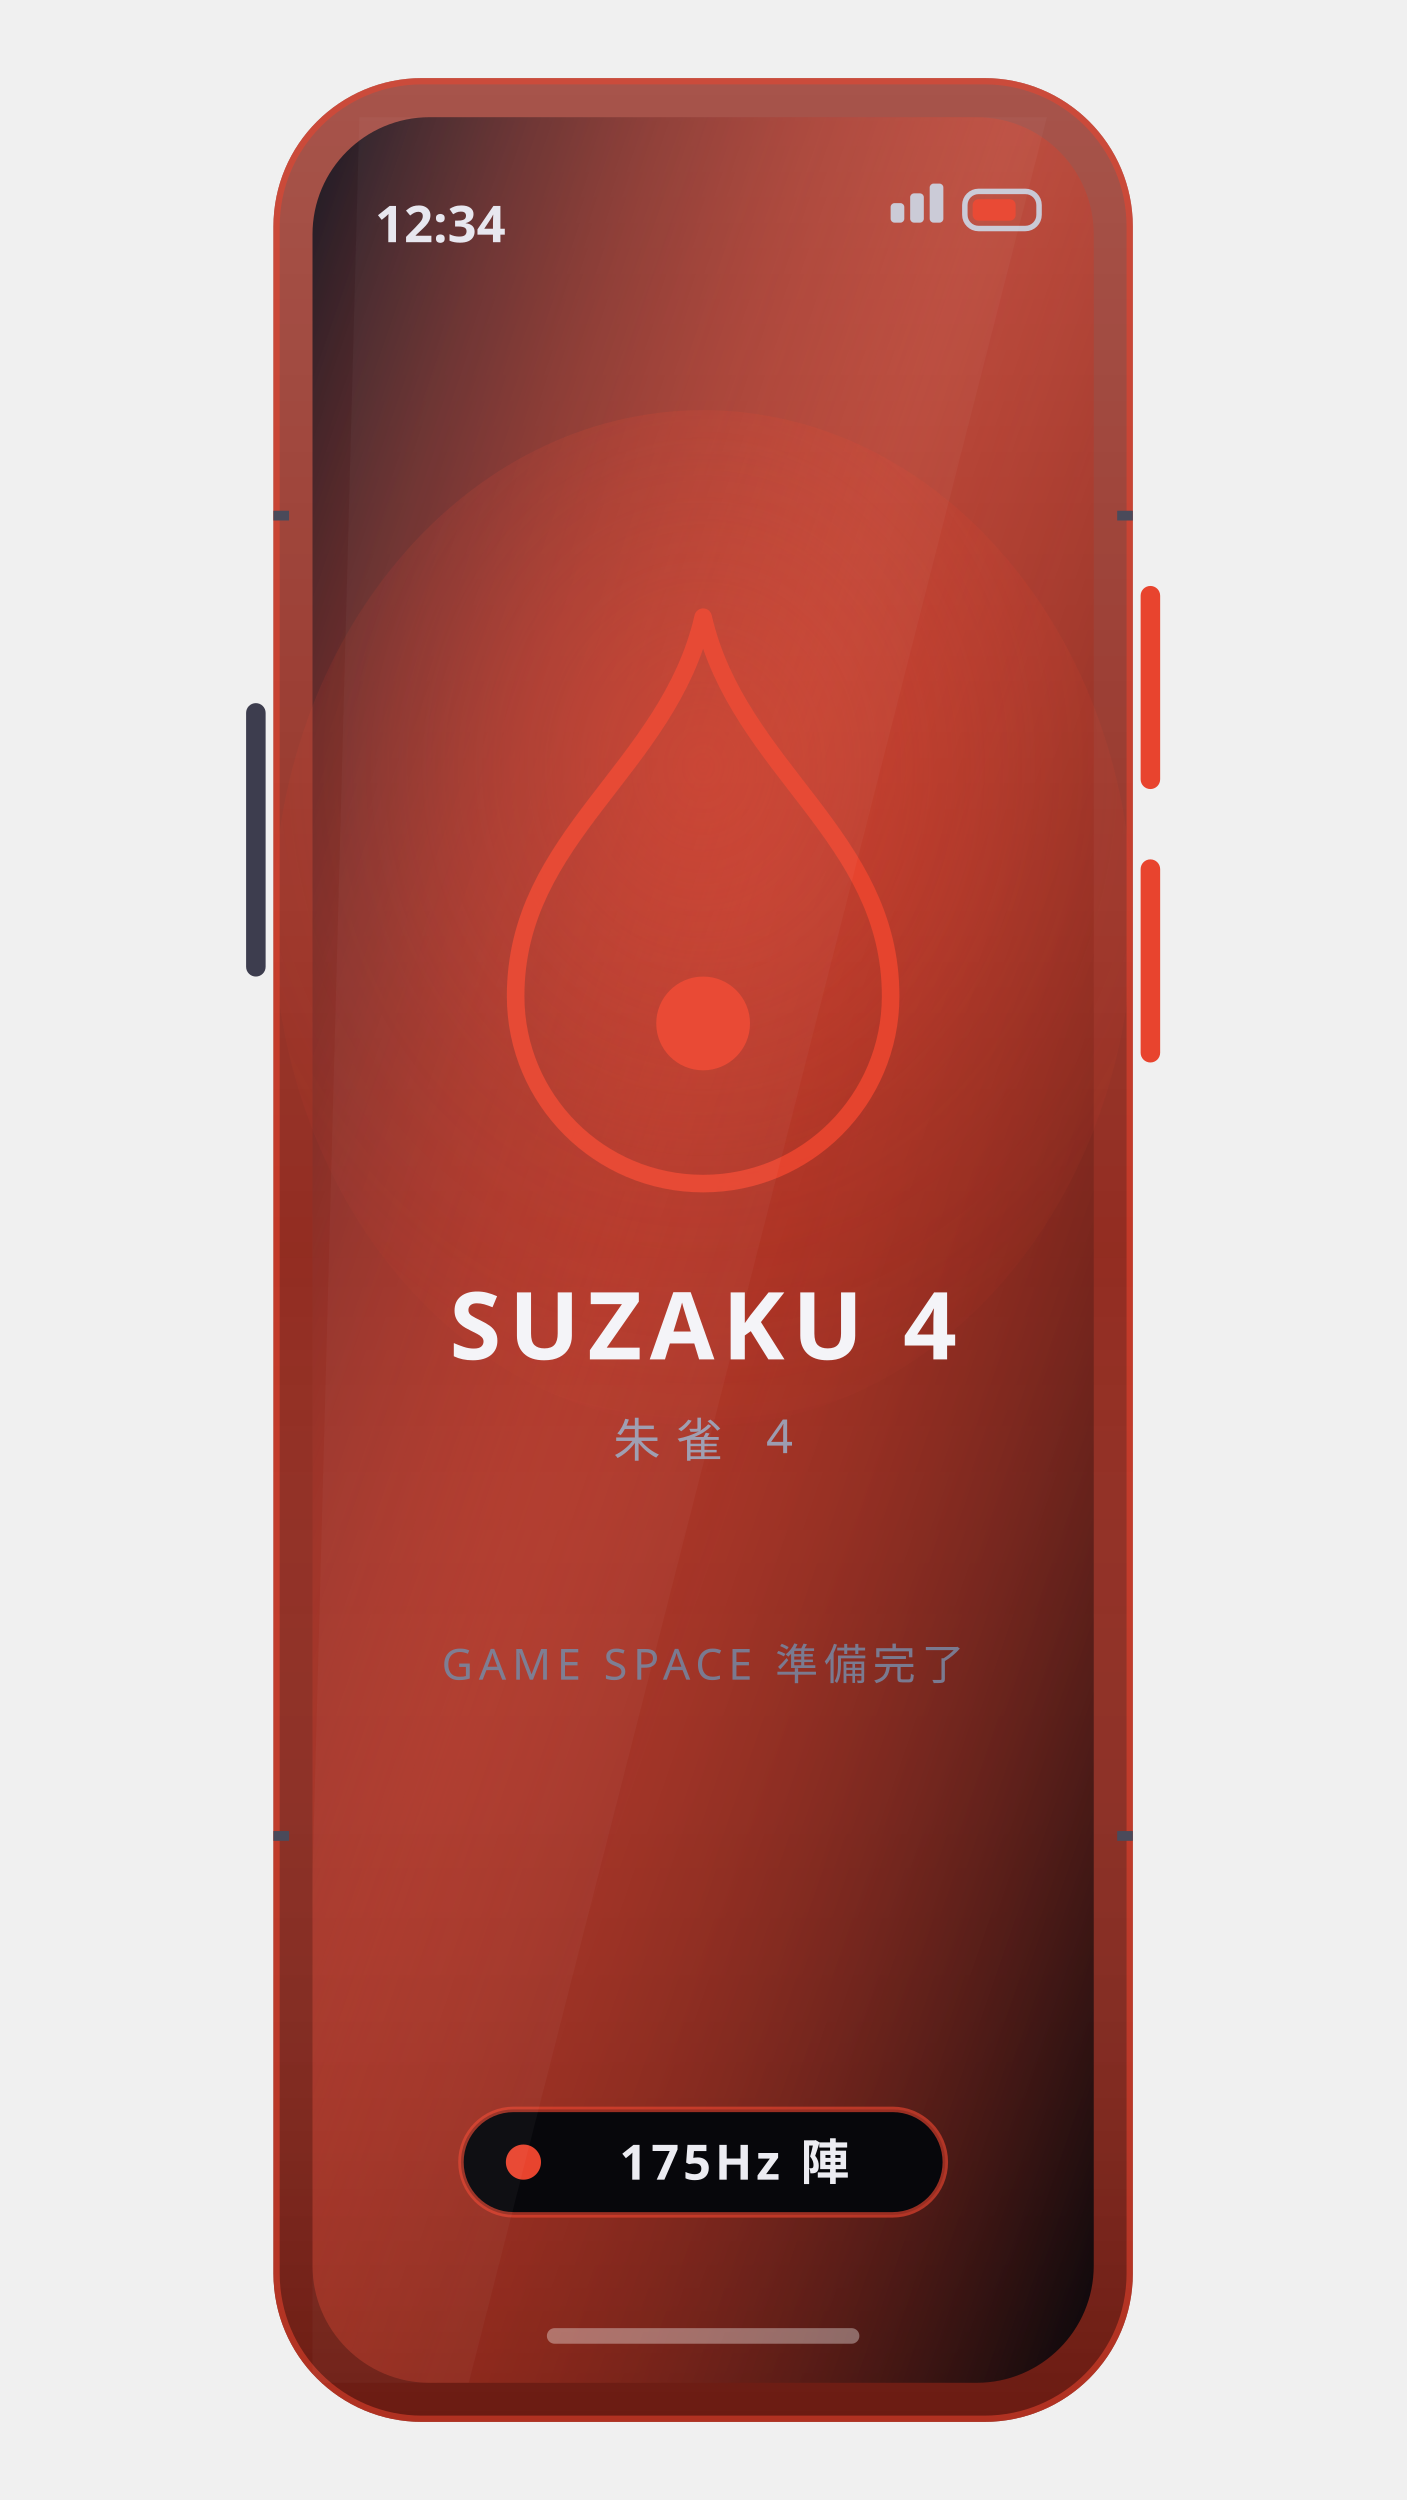
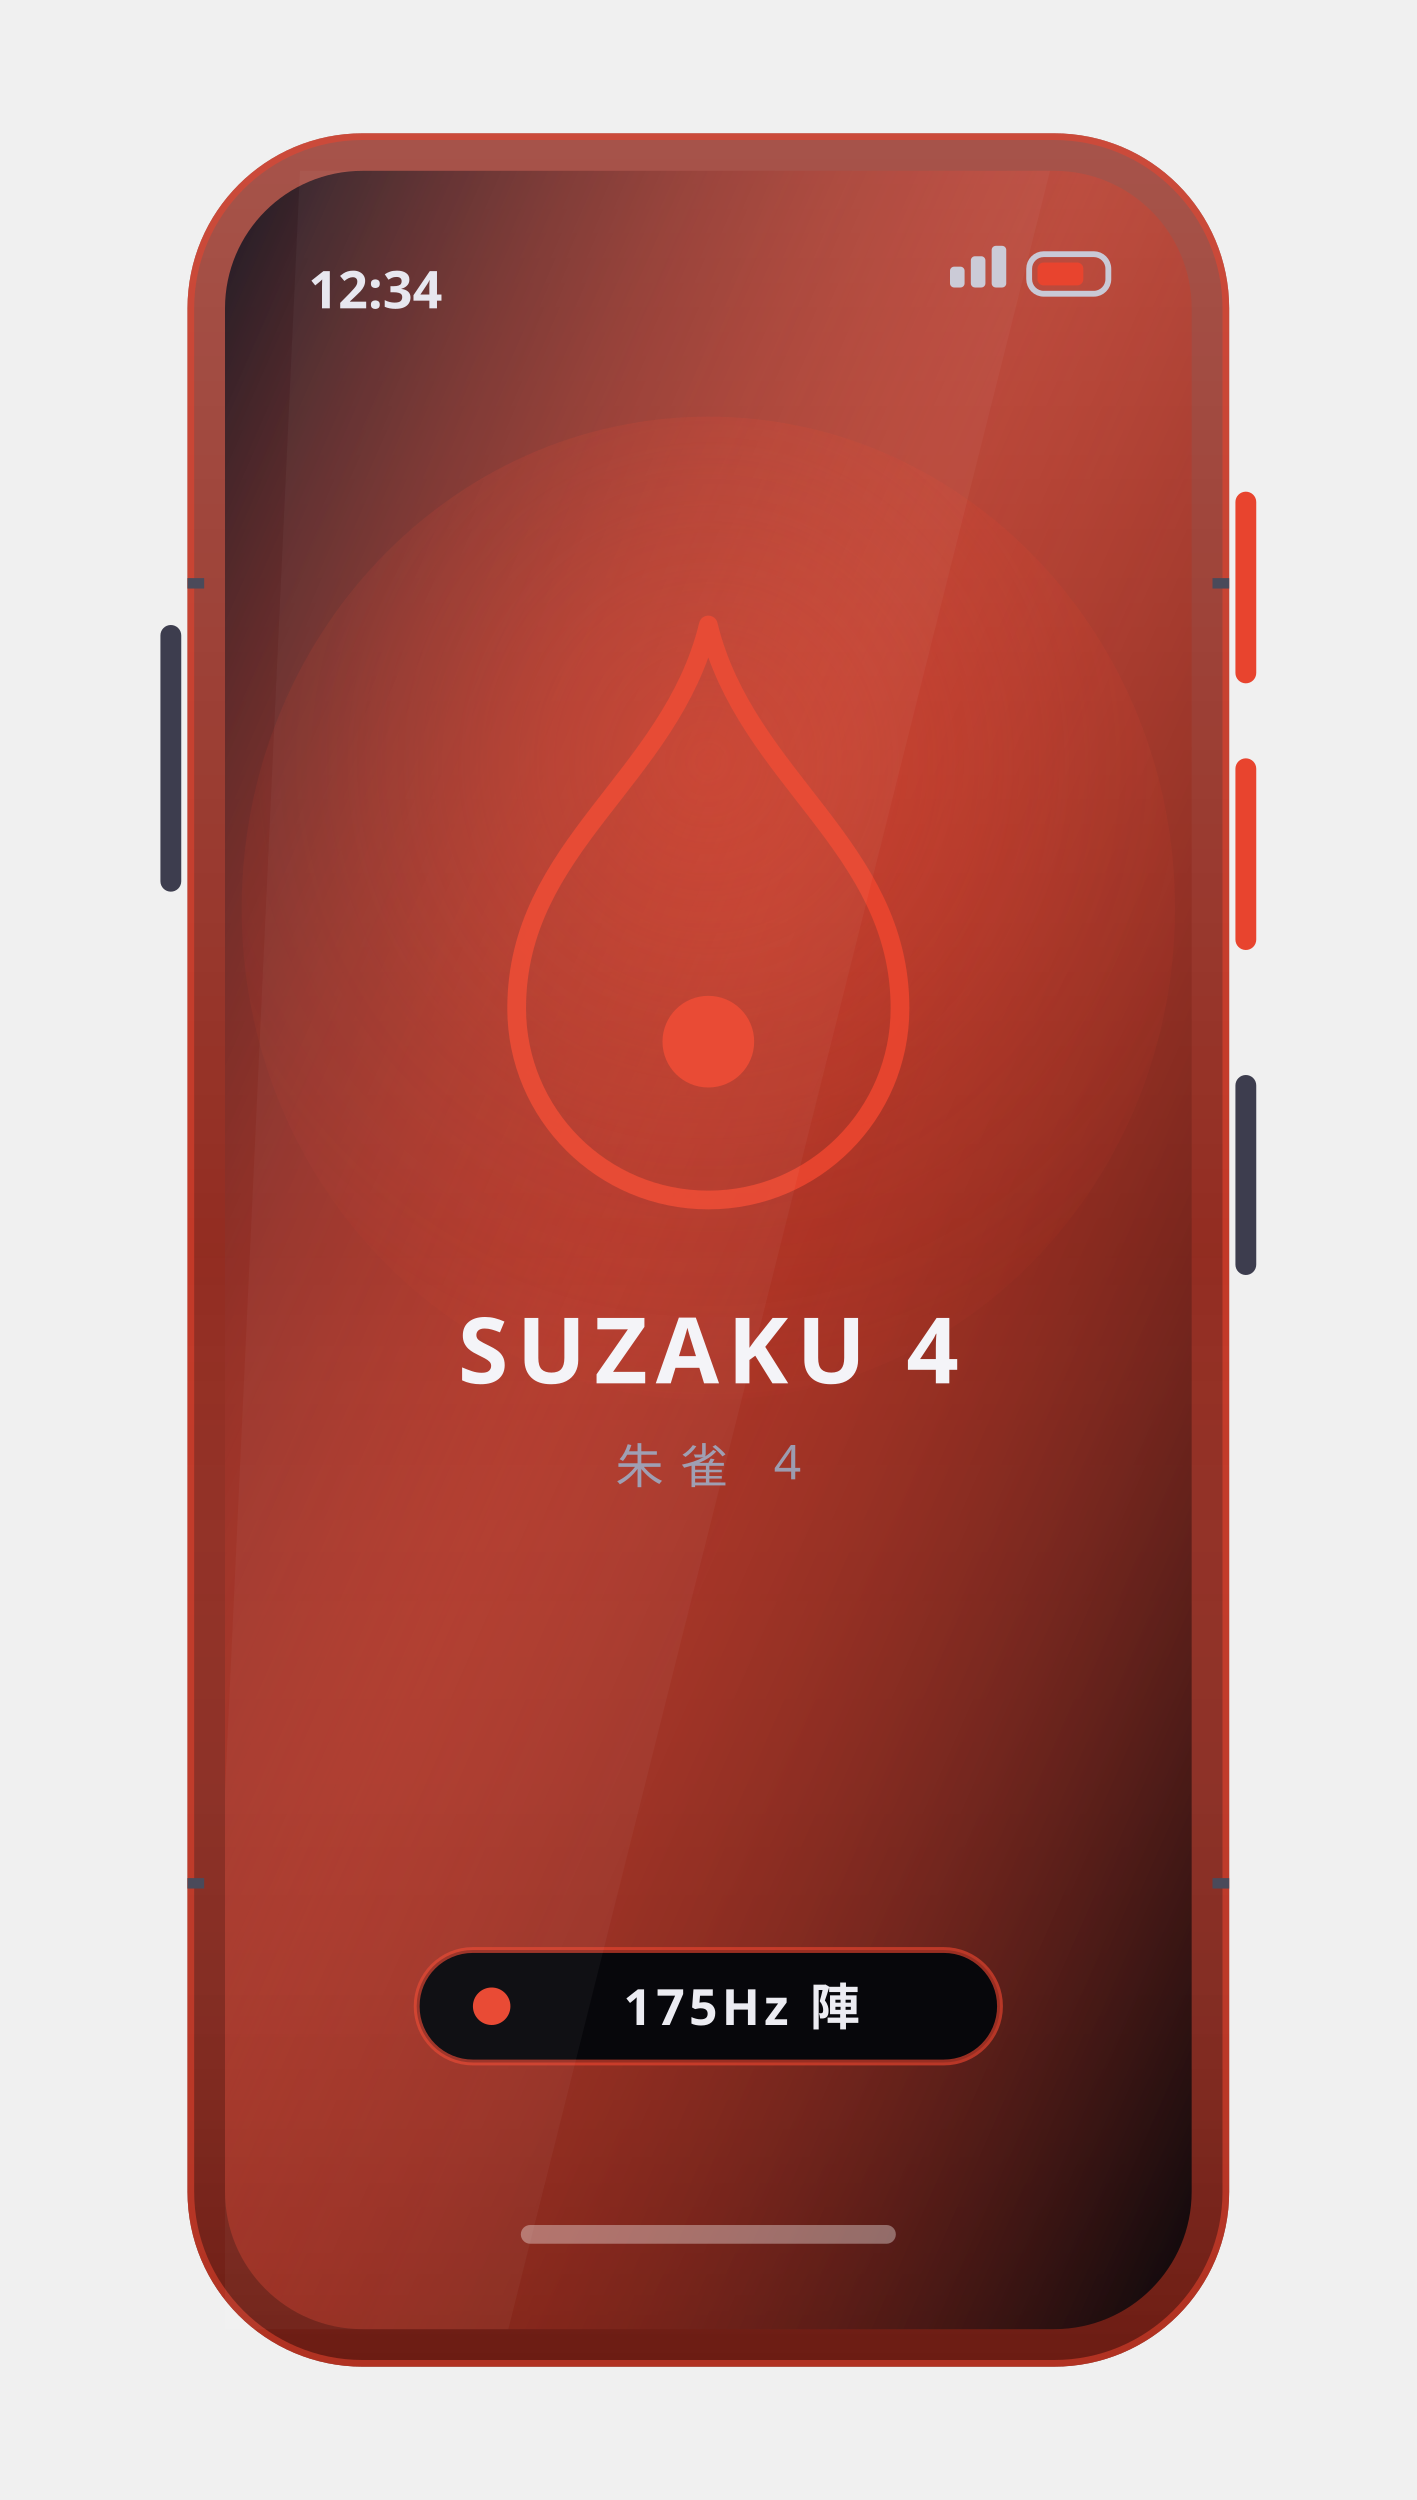
- <svg xmlns="http://www.w3.org/2000/svg" viewBox="0 0 360 640" role="img" aria-label="SUZAKU 4">
+ <svg xmlns="http://www.w3.org/2000/svg" viewBox="0 0 340 600" role="img" aria-label="SUZAKU 4">
  <defs>
    <linearGradient id="scrsuzaku41" x1="0" y1="0" x2="1" y2="1">
      <stop offset="0" stop-color="#1b1b26" />
      <stop offset="0.45" stop-color="#e8442e" stop-opacity="0.34" />
      <stop offset="1" stop-color="#07070b" />
    </linearGradient>
    <radialGradient id="flaresuzaku41" cx="0.5" cy="0.35" r="0.75">
      <stop offset="0" stop-color="#e8442e" stop-opacity="0.42" />
      <stop offset="0.55" stop-color="#e8442e" stop-opacity="0.12" />
      <stop offset="1" stop-color="#e8442e" stop-opacity="0" />
    </radialGradient>
    <linearGradient id="metalsuzaku41" x1="0" y1="0" x2="0" y2="1">
      <stop offset="0" stop-color="#ffffff" stop-opacity="0.22" />
      <stop offset="0.5" stop-color="#ffffff" stop-opacity="0.04" />
      <stop offset="1" stop-color="#000000" stop-opacity="0.25" />
    </linearGradient>
  </defs>
-   <rect x="70" y="20" width="220" height="600" rx="38" fill="#8e2418" />
-   <rect x="70" y="20" width="220" height="600" rx="38" fill="url(#metalsuzaku41)" />
-   <rect x="70.8" y="20.8" width="218.4" height="598.4" rx="37.2" fill="none" stroke="#e8442e" stroke-opacity="0.55" stroke-width="1.6" />
-   <path d="M70 132 h4 M70 470 h4 M286 132 h4 M286 470 h4" stroke="#4a4a5a" stroke-width="2.5" />
-   <rect x="80" y="30" width="200" height="580" rx="30" fill="url(#scrsuzaku41)" />
-   <ellipse cx="180" cy="235" rx="110" ry="130" fill="url(#flaresuzaku41)" />
-   <text x="96" y="62" font-family="'Noto Sans JP',sans-serif" font-size="13" font-weight="700" fill="#e6e6ee">12:34</text>
-   <rect x="228" y="52" width="3.5" height="5" rx="1" fill="#c9c9d6" />
-   <rect x="233" y="49.5" width="3.5" height="7.5" rx="1" fill="#c9c9d6" />
-   <rect x="238" y="47" width="3.5" height="10" rx="1" fill="#c9c9d6" />
-   <rect x="247" y="49" width="19" height="9.5" rx="3.5" fill="none" stroke="#c9c9d6" stroke-width="1.4" />
-   <rect x="249" y="51" width="11" height="5.5" rx="1.5" fill="#e8442e" />
-   <path d="M180 158 c-9 39 -48 56 -48 97 a48 48 0 0 0 96 0 c0 -41 -39 -58 -48 -97z" fill="none" stroke="#e8442e" stroke-width="4.5" stroke-linejoin="round" opacity="0.95" />
-   <circle cx="180" cy="262" r="12" fill="#e8442e" />
-   <text x="180" y="348" font-family="'Noto Sans JP',sans-serif" font-size="24" font-weight="800" fill="#f4f4f8" text-anchor="middle" letter-spacing="2">SUZAKU 4</text>
-   <text x="180" y="373" font-family="'Noto Sans JP',sans-serif" font-size="12" fill="#9c9cb0" text-anchor="middle" letter-spacing="4">朱雀 4</text>
-   <text x="180" y="430" font-family="'Noto Sans JP',sans-serif" font-size="11" fill="#7a7a90" text-anchor="middle" letter-spacing="1.5">GAME SPACE 準備完了</text>
-   <rect x="118" y="540" width="124" height="27" rx="13.5" fill="#07070b" stroke="#e8442e" stroke-opacity="0.65" stroke-width="1.4" />
-   <circle cx="134" cy="553.5" r="4.5" fill="#e8442e" />
-   <text x="188" y="558" font-family="'Noto Sans JP',sans-serif" font-size="12.5" font-weight="700" fill="#ececf2" text-anchor="middle" letter-spacing="1">175Hz 陣</text>
-   <rect x="140" y="596" width="80" height="4" rx="2" fill="#ffffff" opacity="0.35" />
-   <path d="M92 30 L268 30 L120 610 L80 610 L80 480 Z" fill="#ffffff" opacity="0.035" />
-   <rect x="292" y="150" width="5" height="52" rx="2.5" fill="#e8442e" />
-   <rect x="292" y="220" width="5" height="52" rx="2.5" fill="#e8442e" />
-   <rect x="63" y="180" width="5" height="70" rx="2.5" fill="#3d3d4e" />
+   <rect x="45" y="32" width="250" height="536" rx="42" fill="#8e2418" />
+   <rect x="45" y="32" width="250" height="536" rx="42" fill="url(#metalsuzaku41)" />
+   <rect x="45.8" y="32.8" width="248.4" height="534.4" rx="41.2" fill="none" stroke="#e8442e" stroke-opacity="0.55" stroke-width="1.6" />
+   <path d="M45 140 h4 M45 452 h4 M291 140 h4 M291 452 h4" stroke="#4a4a5a" stroke-width="2.5" />
+   <rect x="54" y="41" width="232" height="518" rx="33" fill="url(#scrsuzaku41)" />
+   <ellipse cx="170" cy="218" rx="112" ry="118" fill="url(#flaresuzaku41)" />
+   <text x="74" y="74" font-family="'Noto Sans JP',sans-serif" font-size="12.5" font-weight="700" fill="#e6e6ee">12:34</text>
+   <rect x="228" y="64" width="3.5" height="5" rx="1" fill="#c9c9d6" />
+   <rect x="233" y="61.5" width="3.5" height="7.5" rx="1" fill="#c9c9d6" />
+   <rect x="238" y="59" width="3.5" height="10" rx="1" fill="#c9c9d6" />
+   <rect x="247" y="61" width="19" height="9.5" rx="3.5" fill="none" stroke="#c9c9d6" stroke-width="1.4" />
+   <rect x="249" y="63" width="11" height="5.5" rx="1.5" fill="#e8442e" />
+   <path d="M170 150 c-9 37 -46 53 -46 92 a46 46 0 0 0 92 0 c0 -39 -37 -55 -46 -92z" fill="none" stroke="#e8442e" stroke-width="4.5" stroke-linejoin="round" opacity="0.95" />
+   <circle cx="170" cy="250" r="11" fill="#e8442e" />
+   <text x="170" y="332" font-family="'Noto Sans JP',sans-serif" font-size="22" font-weight="800" fill="#f4f4f8" text-anchor="middle" letter-spacing="2">SUZAKU 4</text>
+   <text x="170" y="356" font-family="'Noto Sans JP',sans-serif" font-size="11.5" fill="#9c9cb0" text-anchor="middle" letter-spacing="4">朱雀 4</text>
+   <rect x="100" y="468" width="140" height="27" rx="13.5" fill="#07070b" stroke="#e8442e" stroke-opacity="0.65" stroke-width="1.4" />
+   <circle cx="118" cy="481.5" r="4.5" fill="#e8442e" />
+   <text x="178" y="486" font-family="'Noto Sans JP',sans-serif" font-size="12" font-weight="700" fill="#ececf2" text-anchor="middle" letter-spacing="1">175Hz 陣</text>
+   <rect x="125" y="534" width="90" height="4.5" rx="2.25" fill="#ffffff" opacity="0.35" />
+   <path d="M72 41 L252 41 L122 559 L54 559 L54 430 Z" fill="#ffffff" opacity="0.038" />
+   <rect x="296.5" y="118" width="5" height="46" rx="2.5" fill="#e8442e" />
+   <rect x="296.5" y="182" width="5" height="46" rx="2.5" fill="#e8442e" />
+   <rect x="296.5" y="258" width="5" height="48" rx="2.5" fill="#3d3d4e" />
+   <rect x="38.5" y="150" width="5" height="64" rx="2.5" fill="#3d3d4e" />
</svg>
